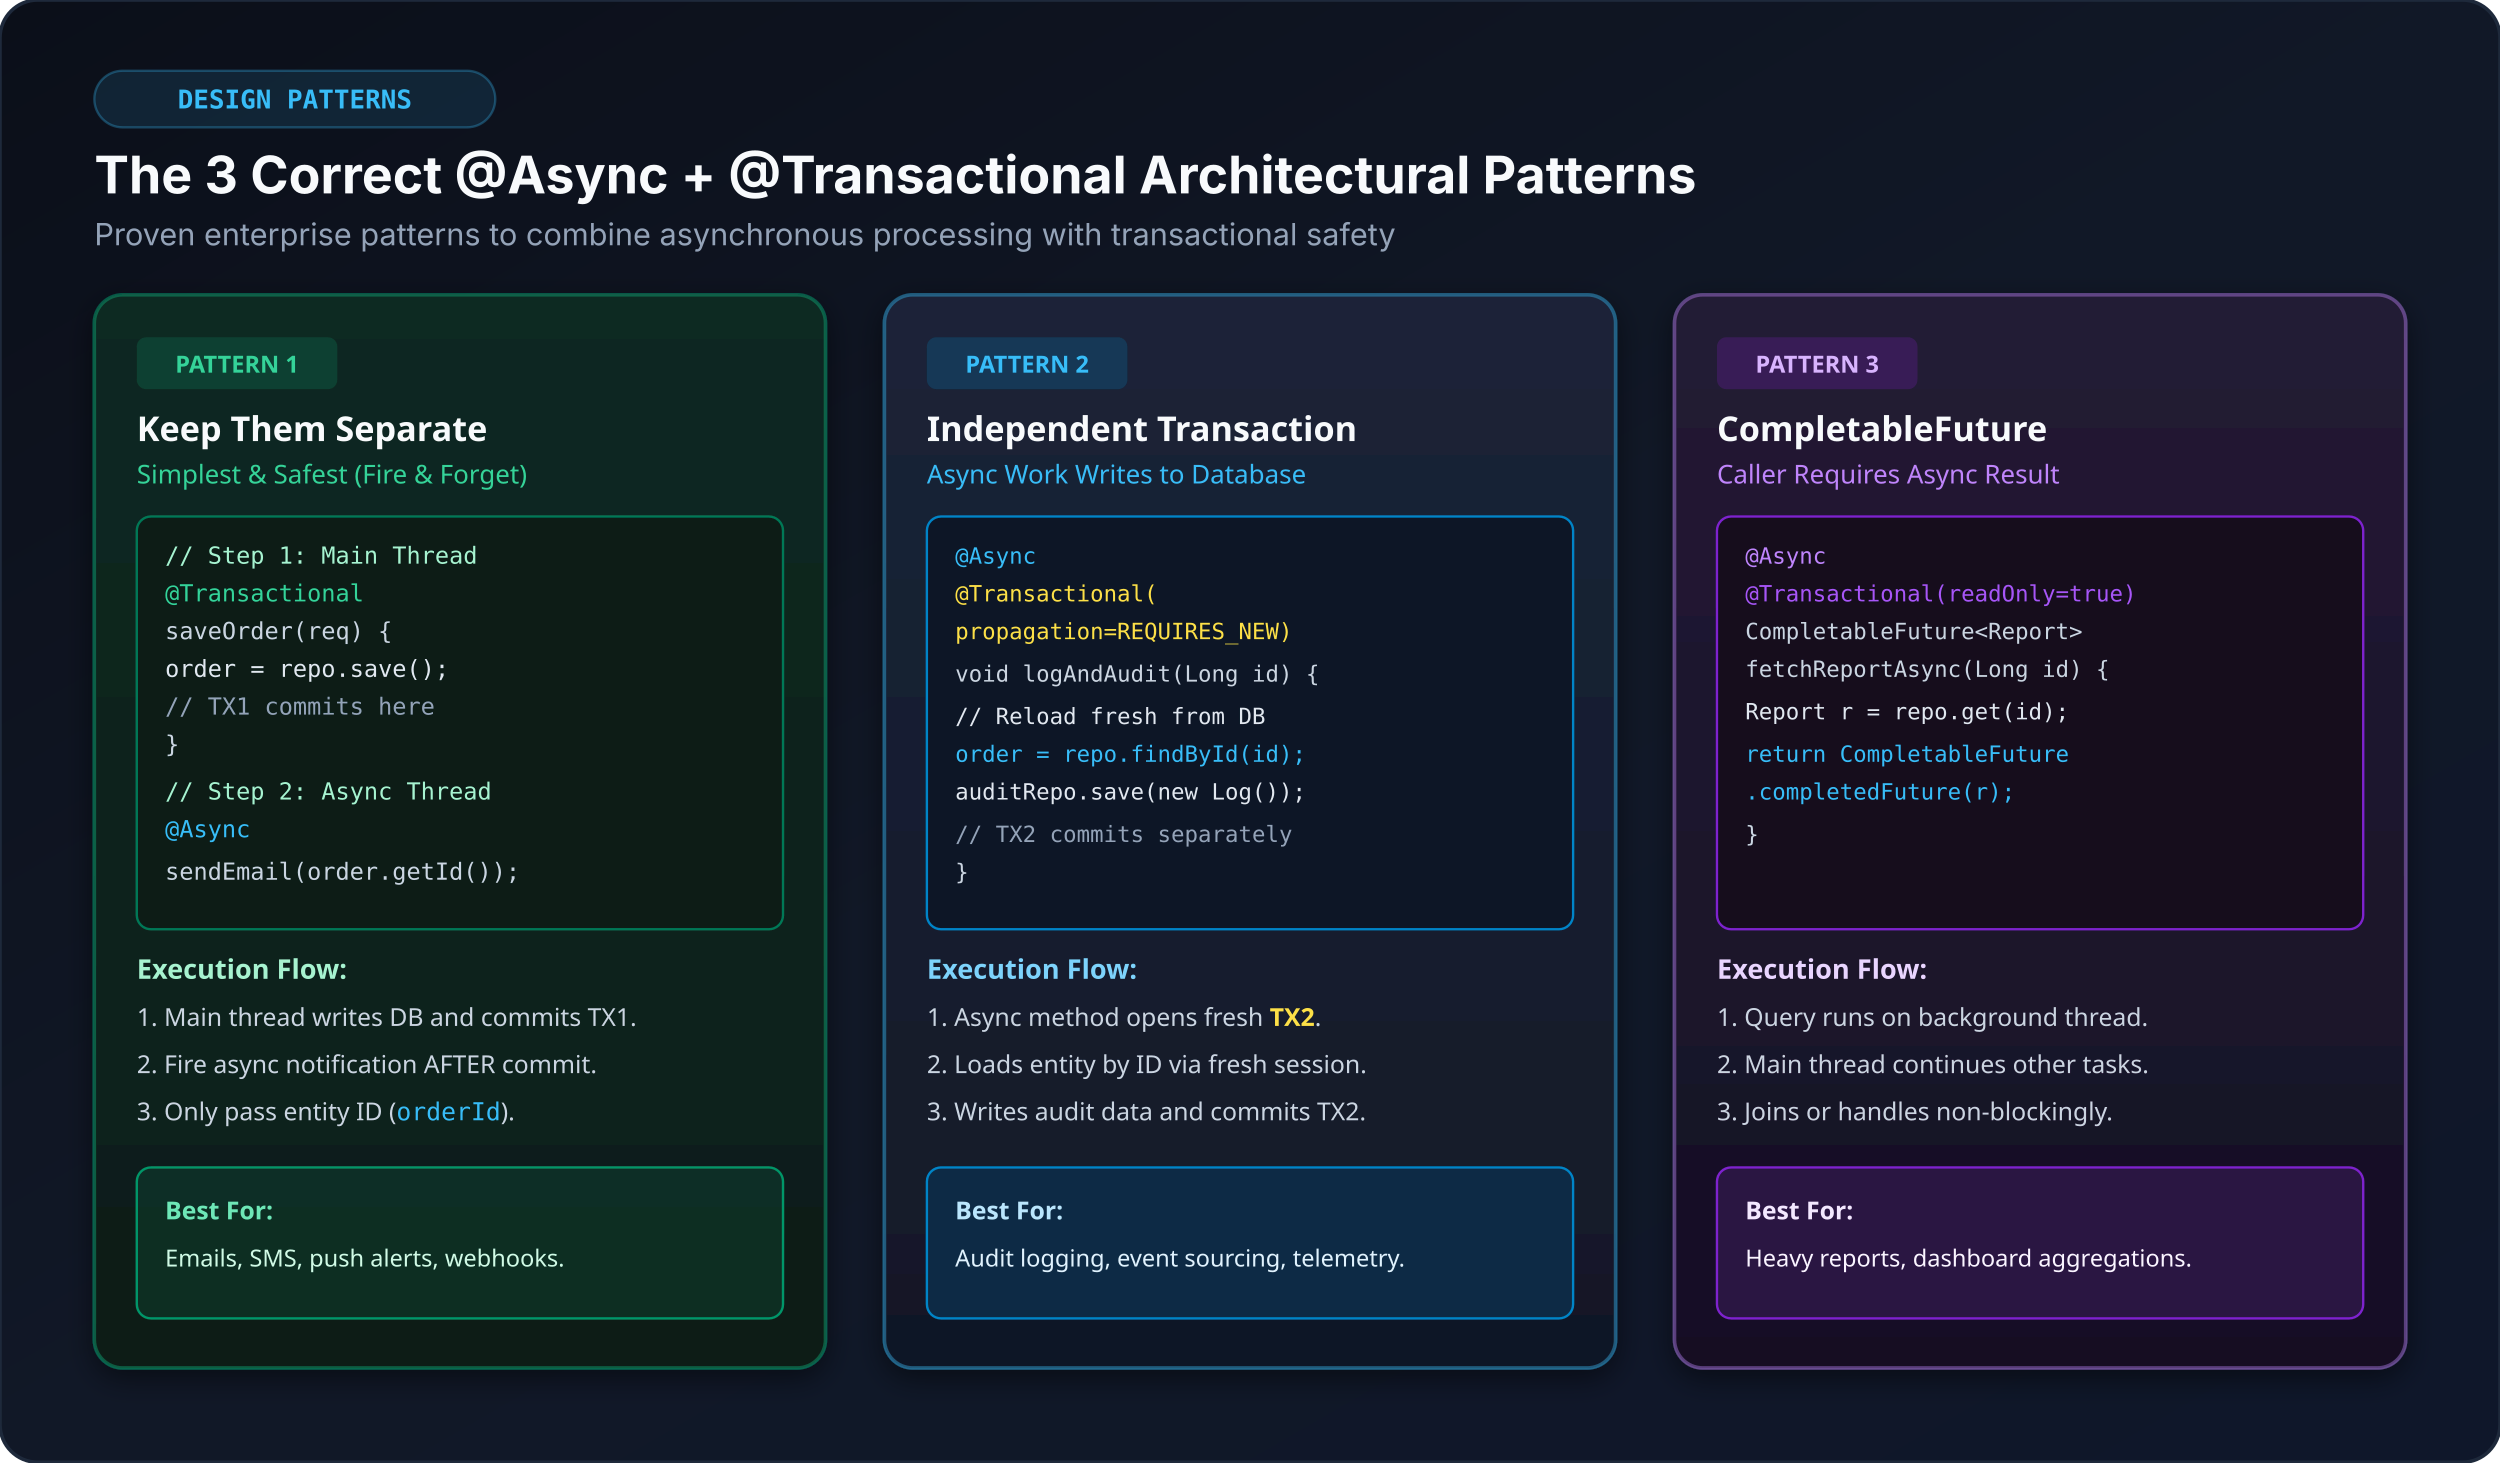
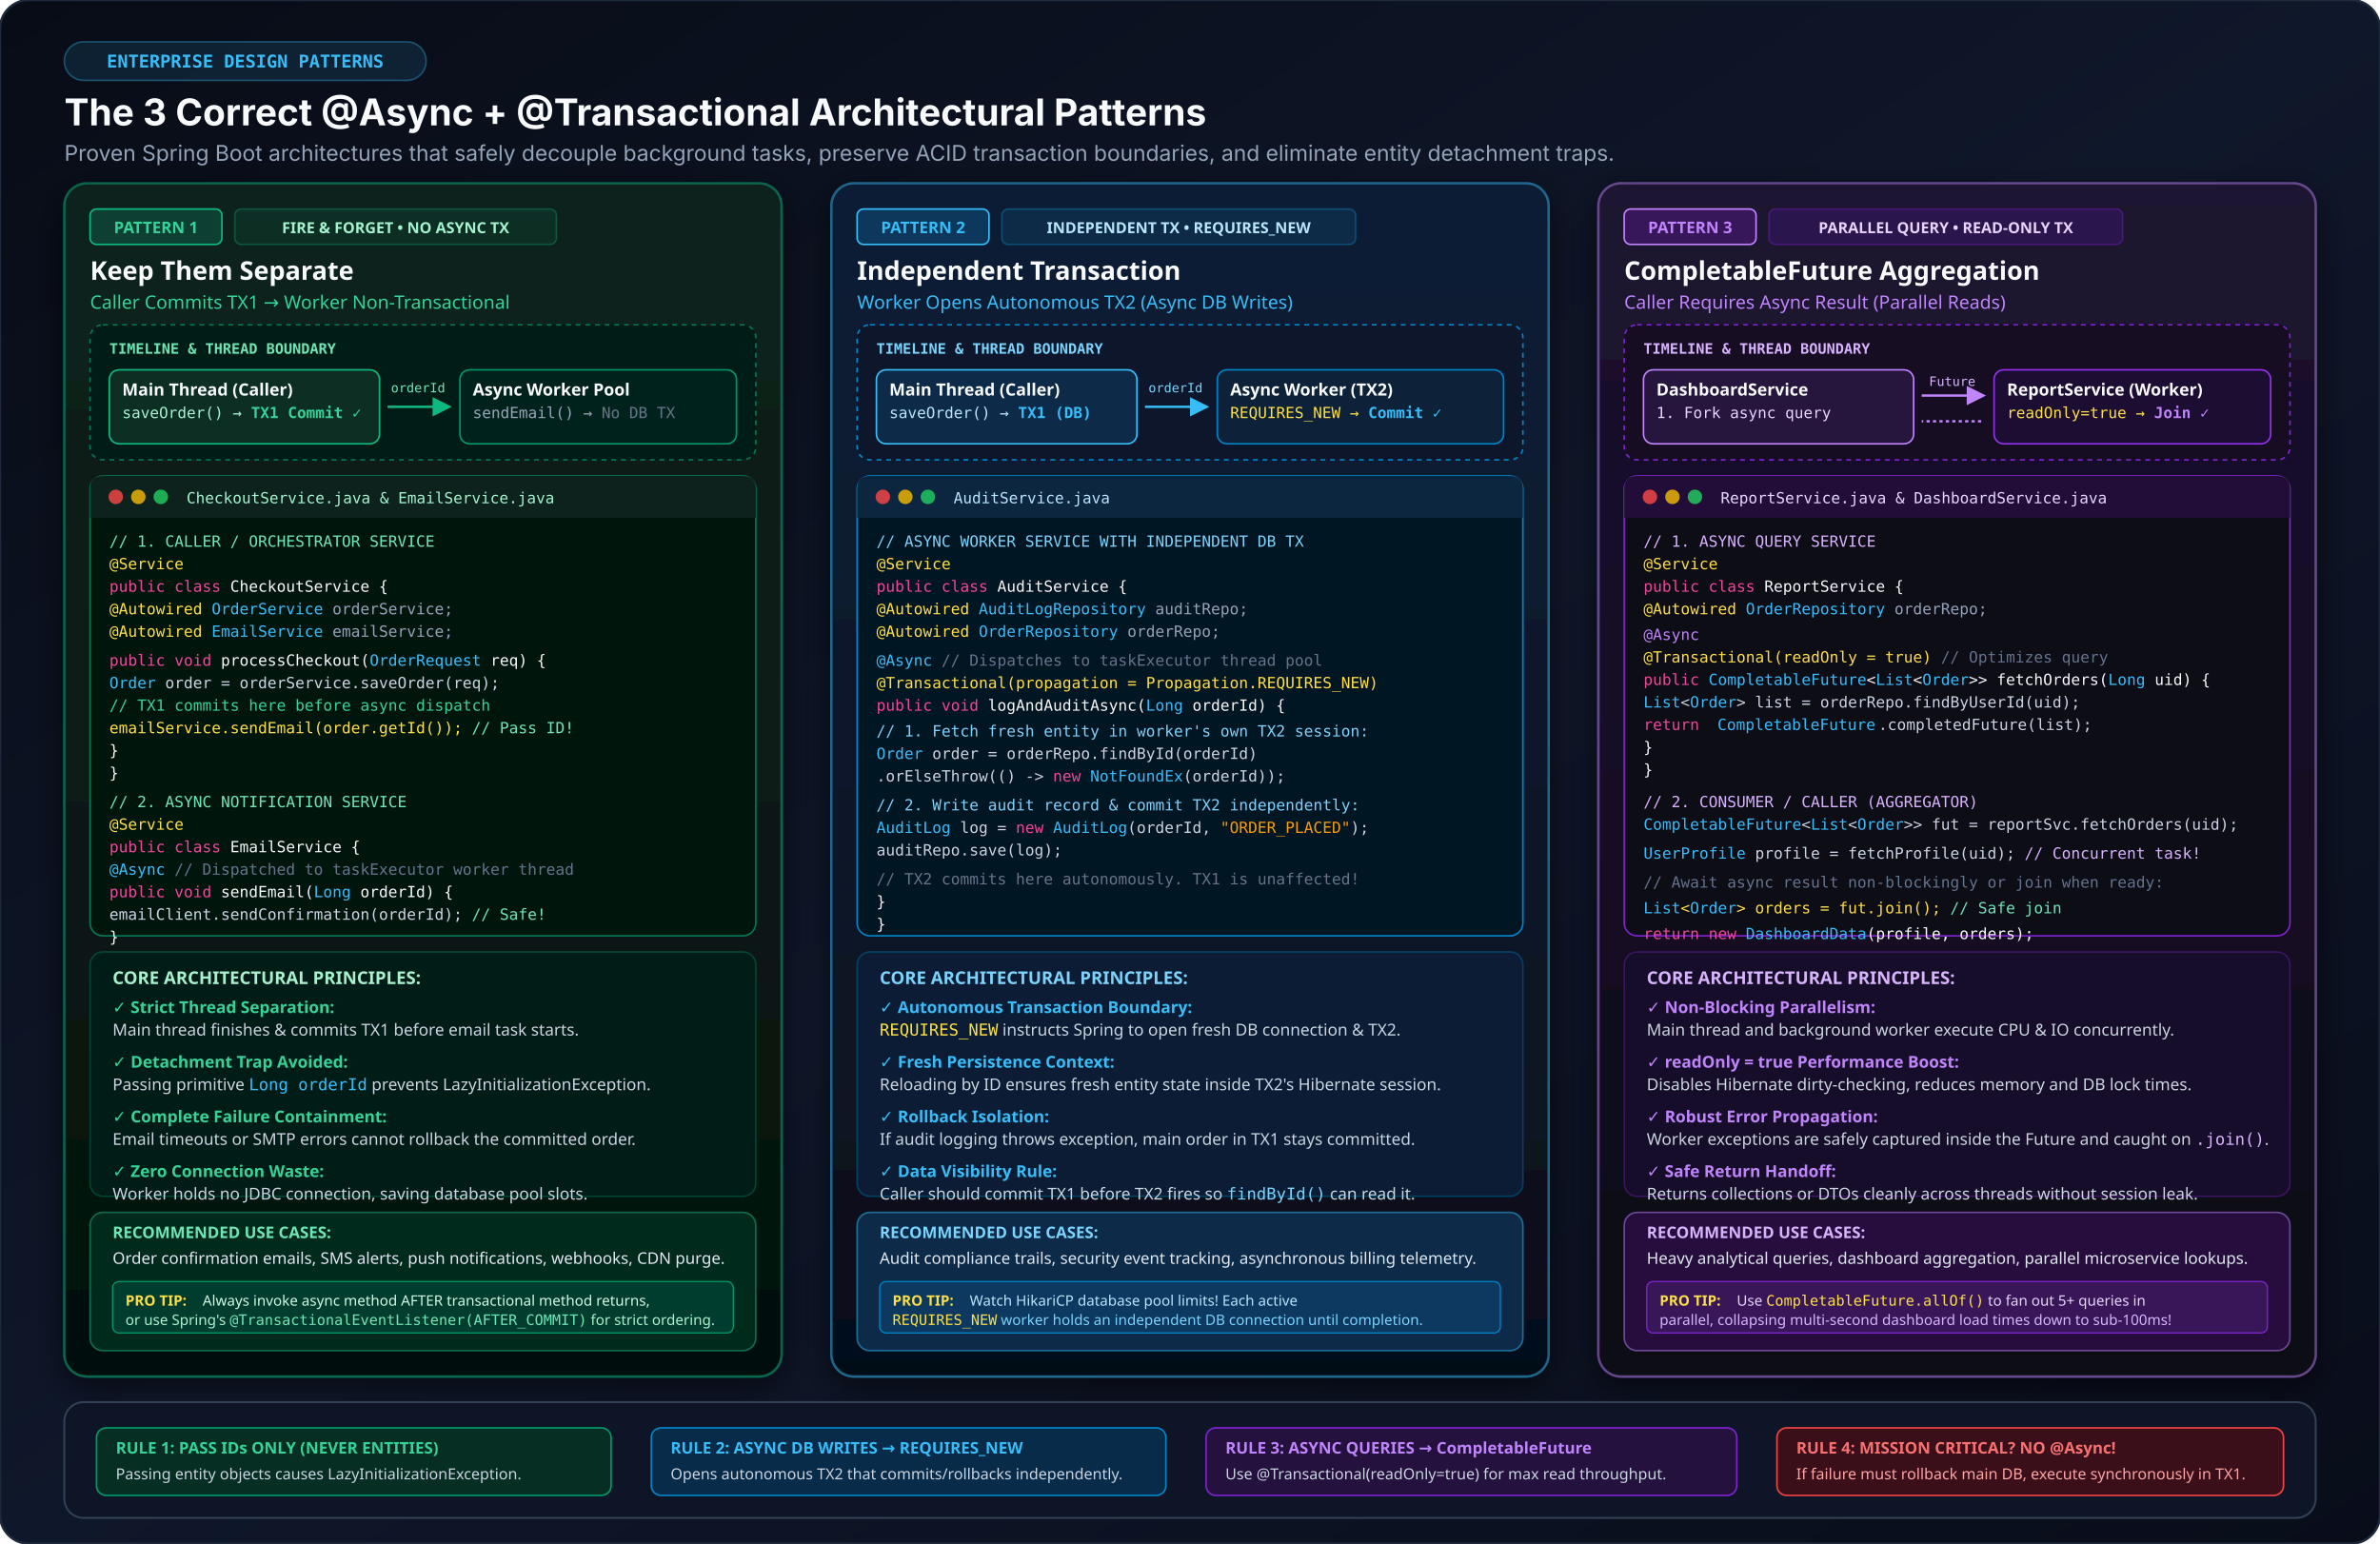
- <svg xmlns="http://www.w3.org/2000/svg" viewBox="0 0 1060 620" width="100%" height="100%">
+ <svg xmlns="http://www.w3.org/2000/svg" viewBox="0 0 1480 960" width="100%" height="100%">
  <defs>
    <linearGradient id="bg-grad-16-3" x1="0%" y1="0%" x2="100%" y2="100%">
-       <stop offset="0%" stop-color="#0b0f19" />
-       <stop offset="50%" stop-color="#111827" />
-       <stop offset="100%" stop-color="#0f172a" />
+       <stop offset="0%" stop-color="#080c16" />
+       <stop offset="50%" stop-color="#0f172a" />
+       <stop offset="100%" stop-color="#090d1a" />
    </linearGradient>
    <linearGradient id="p1-card" x1="0%" y1="0%" x2="0%" y2="100%">
-       <stop offset="0%" stop-color="#0f2922" />
-       <stop offset="100%" stop-color="#0a1d18" />
+       <stop offset="0%" stop-color="#0c231c" />
+       <stop offset="60%" stop-color="#081813" />
+       <stop offset="100%" stop-color="#05100d" />
    </linearGradient>
    <linearGradient id="p2-card" x1="0%" y1="0%" x2="0%" y2="100%">
-       <stop offset="0%" stop-color="#1b2438" />
-       <stop offset="100%" stop-color="#111827" />
+       <stop offset="0%" stop-color="#0e1f36" />
+       <stop offset="60%" stop-color="#0a1626" />
+       <stop offset="100%" stop-color="#060e19" />
    </linearGradient>
    <linearGradient id="p3-card" x1="0%" y1="0%" x2="0%" y2="100%">
-       <stop offset="0%" stop-color="#241b35" />
-       <stop offset="100%" stop-color="#150f24" />
+       <stop offset="0%" stop-color="#1c1330" />
+       <stop offset="60%" stop-color="#130d22" />
+       <stop offset="100%" stop-color="#0b0714" />
    </linearGradient>
-     <filter id="shadow-16-3" x="-5%" y="-5%" width="110%" height="115%">
-       <feDropShadow dx="0" dy="4" stdDeviation="6" flood-color="#000000" flood-opacity="0.5" />
+     <filter id="shadow-card" x="-4%" y="-3%" width="108%" height="110%">
+       <feDropShadow dx="0" dy="6" stdDeviation="10" flood-color="#000000" flood-opacity="0.6" />
    </filter>
+     <marker id="arrow-emerald" markerWidth="8" markerHeight="8" refX="6" refY="4" orient="auto">
+       <path d="M 0 0 L 8 4 L 0 8 z" fill="#10b981" />
+     </marker>
+     <marker id="arrow-sky" markerWidth="8" markerHeight="8" refX="6" refY="4" orient="auto">
+       <path d="M 0 0 L 8 4 L 0 8 z" fill="#38bdf8" />
+     </marker>
+     <marker id="arrow-purple" markerWidth="8" markerHeight="8" refX="6" refY="4" orient="auto">
+       <path d="M 0 0 L 8 4 L 0 8 z" fill="#c084fc" />
+     </marker>
  </defs>
-   <rect width="1060" height="620" rx="16" fill="url(#bg-grad-16-3)" stroke="#1e293b" stroke-width="1.5" />
-   <g transform="translate(40, 30)">
-     <rect x="0" y="0" width="170" height="24" rx="12" fill="#38bdf8" fill-opacity="0.12" stroke="#38bdf8" stroke-opacity="0.3" />
-     <text x="85" y="16" font-family="'JetBrains Mono', Consolas, monospace" font-size="11" font-weight="600" fill="#38bdf8" text-anchor="middle">DESIGN PATTERNS</text>
-     <text x="0" y="52" font-family="system-ui, -apple-system, sans-serif" font-size="22" font-weight="700" fill="#f8fafc">
+   <rect width="1480" height="960" rx="18" fill="url(#bg-grad-16-3)" stroke="#1e293b" stroke-width="1.5" />
+   <g transform="translate(40, 26)">
+     <rect x="0" y="0" width="225" height="24" rx="12" fill="#38bdf8" fill-opacity="0.12" stroke="#38bdf8" stroke-opacity="0.35" />
+     <text x="112.5" y="16" font-family="'JetBrains Mono', Consolas, monospace" font-size="11" font-weight="600" fill="#38bdf8" text-anchor="middle">ENTERPRISE DESIGN PATTERNS</text>
+     <text x="0" y="52" font-family="system-ui, -apple-system, sans-serif" font-size="23" font-weight="700" fill="#f8fafc">
      The 3 Correct @Async + @Transactional Architectural Patterns
    </text>
-     <text x="0" y="74" font-family="system-ui, -apple-system, sans-serif" font-size="13" fill="#94a3b8">
-       Proven enterprise patterns to combine asynchronous processing with transactional safety
+     <text x="0" y="74" font-family="system-ui, -apple-system, sans-serif" font-size="13.5" fill="#94a3b8">
+       Proven Spring Boot architectures that safely decouple background tasks, preserve ACID transaction boundaries, and eliminate entity detachment traps.
    </text>
  </g>
-   <g transform="translate(40, 125)">
-     <g filter="url(#shadow-16-3)">
-       <rect width="310" height="455" rx="12" fill="url(#p1-card)" stroke="#10b981" stroke-opacity="0.4" stroke-width="1.5" />
-       <g transform="translate(18, 18)">
-         <rect x="0" y="0" width="85" height="22" rx="4" fill="#047857" fill-opacity="0.3" />
-         <text x="42.5" y="15" font-family="system-ui, sans-serif" font-size="10" font-weight="700" fill="#34d399" text-anchor="middle">PATTERN 1</text>
-         <text x="0" y="44" font-family="system-ui, sans-serif" font-size="14.5" font-weight="700" fill="#f8fafc">Keep Them Separate</text>
-         <text x="0" y="62" font-family="system-ui, sans-serif" font-size="11" fill="#34d399">Simplest &amp; Safest (Fire &amp; Forget)</text>
-         <rect x="0" y="76" width="274" height="175" rx="6" fill="#081c17" stroke="#047857" />
-         <g transform="translate(12, 76)" font-family="'JetBrains Mono', monospace" font-size="10">
-           <text y="20" fill="#a7f3d0">// Step 1: Main Thread</text>
-           <text y="36" fill="#34d399">@Transactional</text>
-           <text y="52" fill="#cbd5e1">saveOrder(req) {</text>
-           <text y="68" fill="#e2e8f0">  order = repo.save();</text>
-           <text y="84" fill="#94a3b8">  // TX1 commits here</text>
-           <text y="100" fill="#cbd5e1">}</text>
-           <text y="120" fill="#a7f3d0">// Step 2: Async Thread</text>
-           <text y="136" fill="#38bdf8">@Async</text>
-           <text y="154" fill="#cbd5e1">sendEmail(order.getId());</text>
-         </g>
-         <text x="0" y="272" font-family="system-ui, sans-serif" font-size="11.5" font-weight="700" fill="#a7f3d0">Execution Flow:</text>
-         <text x="0" y="292" font-family="system-ui, sans-serif" font-size="10.5" fill="#cbd5e1">1. Main thread writes DB and commits TX1.</text>
-         <text x="0" y="312" font-family="system-ui, sans-serif" font-size="10.5" fill="#cbd5e1">2. Fire async notification AFTER commit.</text>
-         <text x="0" y="332" font-family="system-ui, sans-serif" font-size="10.5" fill="#cbd5e1">3. Only pass entity ID (<tspan font-family="'JetBrains Mono', monospace" fill="#38bdf8">orderId</tspan>).</text>
-         <rect x="0" y="352" width="274" height="64" rx="6" fill="#064e3b" fill-opacity="0.35" stroke="#059669" />
-         <text x="12" y="374" font-family="system-ui, sans-serif" font-size="10.5" font-weight="700" fill="#6ee7b7">Best For:</text>
-         <text x="12" y="394" font-family="system-ui, sans-serif" font-size="10" fill="#d1fae5">Emails, SMS, push alerts, webhooks.</text>
-       </g>
-     </g>
-     <g transform="translate(335, 0)" filter="url(#shadow-16-3)">
-       <rect width="310" height="455" rx="12" fill="url(#p2-card)" stroke="#38bdf8" stroke-opacity="0.4" stroke-width="1.5" />
-       <g transform="translate(18, 18)">
-         <rect x="0" y="0" width="85" height="22" rx="4" fill="#0369a1" fill-opacity="0.3" />
-         <text x="42.5" y="15" font-family="system-ui, sans-serif" font-size="10" font-weight="700" fill="#38bdf8" text-anchor="middle">PATTERN 2</text>
-         <text x="0" y="44" font-family="system-ui, sans-serif" font-size="14.5" font-weight="700" fill="#f8fafc">Independent Transaction</text>
-         <text x="0" y="62" font-family="system-ui, sans-serif" font-size="11" fill="#38bdf8">Async Work Writes to Database</text>
-         <rect x="0" y="76" width="274" height="175" rx="6" fill="#0c1626" stroke="#0284c7" />
-         <g transform="translate(12, 76)" font-family="'JetBrains Mono', monospace" font-size="9.5">
-           <text y="20" fill="#38bdf8">@Async</text>
-           <text y="36" fill="#fde047">@Transactional(</text>
-           <text y="52" fill="#fde047">  propagation=REQUIRES_NEW)</text>
-           <text y="70" fill="#cbd5e1">void logAndAudit(Long id) {</text>
-           <text y="88" fill="#e2e8f0">  // Reload fresh from DB</text>
-           <text y="104" fill="#38bdf8">  order = repo.findById(id);</text>
-           <text y="120" fill="#e2e8f0">  auditRepo.save(new Log());</text>
-           <text y="138" fill="#94a3b8">  // TX2 commits separately</text>
-           <text y="154" fill="#cbd5e1">}</text>
-         </g>
-         <text x="0" y="272" font-family="system-ui, sans-serif" font-size="11.5" font-weight="700" fill="#7dd3fc">Execution Flow:</text>
-         <text x="0" y="292" font-family="system-ui, sans-serif" font-size="10.5" fill="#cbd5e1">1. Async method opens fresh <tspan font-weight="700" fill="#fde047">TX2</tspan>.</text>
-         <text x="0" y="312" font-family="system-ui, sans-serif" font-size="10.5" fill="#cbd5e1">2. Loads entity by ID via fresh session.</text>
-         <text x="0" y="332" font-family="system-ui, sans-serif" font-size="10.5" fill="#cbd5e1">3. Writes audit data and commits TX2.</text>
-         <rect x="0" y="352" width="274" height="64" rx="6" fill="#075985" fill-opacity="0.3" stroke="#0284c7" />
-         <text x="12" y="374" font-family="system-ui, sans-serif" font-size="10.5" font-weight="700" fill="#bae6fd">Best For:</text>
-         <text x="12" y="394" font-family="system-ui, sans-serif" font-size="10" fill="#e0f2fe">Audit logging, event sourcing, telemetry.</text>
-       </g>
-     </g>
-     <g transform="translate(670, 0)" filter="url(#shadow-16-3)">
-       <rect width="310" height="455" rx="12" fill="url(#p3-card)" stroke="#c084fc" stroke-opacity="0.4" stroke-width="1.5" />
-       <g transform="translate(18, 18)">
-         <rect x="0" y="0" width="85" height="22" rx="4" fill="#6b21a8" fill-opacity="0.3" />
-         <text x="42.5" y="15" font-family="system-ui, sans-serif" font-size="10" font-weight="700" fill="#d8b4fe" text-anchor="middle">PATTERN 3</text>
-         <text x="0" y="44" font-family="system-ui, sans-serif" font-size="14.5" font-weight="700" fill="#f8fafc">CompletableFuture</text>
-         <text x="0" y="62" font-family="system-ui, sans-serif" font-size="11" fill="#c084fc">Caller Requires Async Result</text>
-         <rect x="0" y="76" width="274" height="175" rx="6" fill="#130e1f" stroke="#7e22ce" />
-         <g transform="translate(12, 76)" font-family="'JetBrains Mono', monospace" font-size="9.5">
-           <text y="20" fill="#c084fc">@Async</text>
-           <text y="36" fill="#a855f7">@Transactional(readOnly=true)</text>
-           <text y="52" fill="#cbd5e1">CompletableFuture&lt;Report&gt;</text>
-           <text y="68" fill="#cbd5e1">fetchReportAsync(Long id) {</text>
-           <text y="86" fill="#e2e8f0">  Report r = repo.get(id);</text>
-           <text y="104" fill="#38bdf8">  return CompletableFuture</text>
-           <text y="120" fill="#38bdf8">    .completedFuture(r);</text>
-           <text y="138" fill="#cbd5e1">}</text>
-         </g>
-         <text x="0" y="272" font-family="system-ui, sans-serif" font-size="11.5" font-weight="700" fill="#e9d5ff">Execution Flow:</text>
-         <text x="0" y="292" font-family="system-ui, sans-serif" font-size="10.5" fill="#cbd5e1">1. Query runs on background thread.</text>
-         <text x="0" y="312" font-family="system-ui, sans-serif" font-size="10.5" fill="#cbd5e1">2. Main thread continues other tasks.</text>
-         <text x="0" y="332" font-family="system-ui, sans-serif" font-size="10.5" fill="#cbd5e1">3. Joins or handles non-blockingly.</text>
-         <rect x="0" y="352" width="274" height="64" rx="6" fill="#581c87" fill-opacity="0.3" stroke="#7e22ce" />
-         <text x="12" y="374" font-family="system-ui, sans-serif" font-size="10.5" font-weight="700" fill="#f3e8ff">Best For:</text>
-         <text x="12" y="394" font-family="system-ui, sans-serif" font-size="10" fill="#faf5ff">Heavy reports, dashboard aggregations.</text>
+   <g transform="translate(40, 114)" filter="url(#shadow-card)">
+     <rect width="446" height="742" rx="14" fill="url(#p1-card)" stroke="#10b981" stroke-opacity="0.45" stroke-width="1.5" />
+     <g transform="translate(16, 16)">
+       <rect x="0" y="0" width="82" height="22" rx="4" fill="#047857" fill-opacity="0.35" stroke="#10b981" stroke-width="1" />
+       <text x="41" y="15" font-family="system-ui, sans-serif" font-size="10" font-weight="700" fill="#34d399" text-anchor="middle">PATTERN 1</text>
+       <rect x="90" y="0" width="200" height="22" rx="4" fill="#064e3b" fill-opacity="0.3" stroke="#059669" stroke-opacity="0.4" />
+       <text x="190" y="15" font-family="system-ui, sans-serif" font-size="9.5" font-weight="600" fill="#a7f3d0" text-anchor="middle">FIRE &amp; FORGET • NO ASYNC TX</text>
+       <text x="0" y="44" font-family="system-ui, sans-serif" font-size="16" font-weight="700" fill="#f8fafc">Keep Them Separate</text>
+       <text x="0" y="62" font-family="system-ui, sans-serif" font-size="11.5" font-weight="500" fill="#34d399">Caller Commits TX1 → Worker Non-Transactional</text>
+     </g>
+     <g transform="translate(16, 88)">
+       <rect width="414" height="84" rx="8" fill="#051a14" stroke="#047857" stroke-width="1" stroke-dasharray="3,3" />
+       <text x="12" y="18" font-family="'JetBrains Mono', monospace" font-size="9" font-weight="700" fill="#6ee7b7">TIMELINE &amp; THREAD BOUNDARY</text>
+       <rect x="12" y="28" width="168" height="46" rx="6" fill="#0c2e24" stroke="#10b981" stroke-width="1" />
+       <text x="20" y="44" font-family="system-ui, sans-serif" font-size="10.5" font-weight="700" fill="#f8fafc">Main Thread (Caller)</text>
+       <text x="20" y="58" font-family="'JetBrains Mono', monospace" font-size="9.5" fill="#a7f3d0">saveOrder() → <tspan font-weight="700" fill="#34d399">TX1 Commit ✓</tspan>
+       </text>
+       <path d="M 185 51 L 222 51" fill="none" stroke="#10b981" stroke-width="1.5" marker-end="url(#arrow-emerald)" />
+       <text x="204" y="42" font-family="'JetBrains Mono', monospace" font-size="8" fill="#6ee7b7" text-anchor="middle">orderId</text>
+       <rect x="230" y="28" width="172" height="46" rx="6" fill="#06241c" stroke="#059669" stroke-width="1" />
+       <text x="238" y="44" font-family="system-ui, sans-serif" font-size="10.5" font-weight="700" fill="#f8fafc">Async Worker Pool</text>
+       <text x="238" y="58" font-family="'JetBrains Mono', monospace" font-size="9.5" fill="#94a3b8">sendEmail() → <tspan fill="#64748b">No DB TX</tspan>
+       </text>
+     </g>
+     <g transform="translate(16, 182)">
+       <rect width="414" height="286" rx="8" fill="#051410" stroke="#047857" stroke-width="1" />
+       <path d="M 0 8 Q 0 0 8 0 L 406 0 Q 414 0 414 8 L 414 26 L 0 26 Z" fill="#09241c" />
+       <circle cx="16" cy="13" r="4.5" fill="#ef4444" opacity="0.85" />
+       <circle cx="30" cy="13" r="4.5" fill="#eab308" opacity="0.85" />
+       <circle cx="44" cy="13" r="4.5" fill="#22c55e" opacity="0.85" />
+       <text x="60" y="17" font-family="'JetBrains Mono', monospace" font-size="9.5" fill="#a7f3d0">CheckoutService.java &amp; EmailService.java</text>
+       <g transform="translate(12, 28)" font-family="'JetBrains Mono', Consolas, monospace" font-size="9.6">
+         <text y="16" fill="#6ee7b7">// 1. CALLER / ORCHESTRATOR SERVICE</text>
+         <text y="30" fill="#fde047">@Service</text>
+         <text y="44" fill="#f8fafc">
+           <tspan fill="#ec4899">public class</tspan> CheckoutService {</text>
+         <text y="58" fill="#94a3b8">
+           <tspan fill="#fde047">@Autowired</tspan>
+           <tspan fill="#38bdf8">OrderService</tspan> orderService;</text>
+         <text y="72" fill="#94a3b8">
+           <tspan fill="#fde047">@Autowired</tspan>
+           <tspan fill="#38bdf8">EmailService</tspan> emailService;</text>
+         <text y="90" fill="#f8fafc">
+           <tspan fill="#ec4899">public void</tspan> processCheckout(<tspan fill="#38bdf8">OrderRequest</tspan> req) {</text>
+         <text y="104" fill="#cbd5e1">
+           <tspan fill="#38bdf8">Order</tspan> order = orderService.saveOrder(req);</text>
+         <text y="118" fill="#64748b">
+           <tspan fill="#34d399">// TX1 commits here before async dispatch</tspan>
+         </text>
+         <text y="132" fill="#fde047">    emailService.sendEmail(order.getId()); <tspan fill="#6ee7b7">// Pass ID!</tspan>
+         </text>
+         <text y="146" fill="#f8fafc">  }</text>
+         <text y="160" fill="#f8fafc">}</text>
+         <text y="178" fill="#6ee7b7">// 2. ASYNC NOTIFICATION SERVICE</text>
+         <text y="192" fill="#fde047">@Service</text>
+         <text y="206" fill="#f8fafc">
+           <tspan fill="#ec4899">public class</tspan> EmailService {</text>
+         <text y="220" fill="#38bdf8">  @Async <tspan fill="#64748b">// Dispatched to taskExecutor worker thread</tspan>
+         </text>
+         <text y="234" fill="#f8fafc">
+           <tspan fill="#ec4899">public void</tspan> sendEmail(<tspan fill="#38bdf8">Long</tspan> orderId) {</text>
+         <text y="248" fill="#cbd5e1">    emailClient.sendConfirmation(orderId); <tspan fill="#6ee7b7">// Safe!</tspan>
+         </text>
+         <text y="262" fill="#f8fafc">  }</text>
+         <text y="276" fill="#f8fafc">}</text>
+       </g>
+     </g>
+     <g transform="translate(16, 478)">
+       <rect width="414" height="152" rx="8" fill="#061c16" stroke="#059669" stroke-opacity="0.35" stroke-width="1" />
+       <text x="14" y="20" font-family="system-ui, sans-serif" font-size="11" font-weight="700" fill="#a7f3d0">CORE ARCHITECTURAL PRINCIPLES:</text>
+       <g transform="translate(14, 38)" font-family="system-ui, sans-serif" font-size="10.2">
+         <text y="0" fill="#34d399" font-weight="700">✓ Strict Thread Separation:</text>
+         <text y="14" fill="#cbd5e1">Main thread finishes &amp; commits TX1 before email task starts.</text>
+         <text y="34" fill="#34d399" font-weight="700">✓ Detachment Trap Avoided:</text>
+         <text y="48" fill="#cbd5e1">Passing primitive <tspan font-family="'JetBrains Mono', monospace" fill="#38bdf8">Long orderId</tspan> prevents LazyInitializationException.</text>
+         <text y="68" fill="#34d399" font-weight="700">✓ Complete Failure Containment:</text>
+         <text y="82" fill="#cbd5e1">Email timeouts or SMTP errors cannot rollback the committed order.</text>
+         <text y="102" fill="#34d399" font-weight="700">✓ Zero Connection Waste:</text>
+         <text y="116" fill="#cbd5e1">Worker holds no JDBC connection, saving database pool slots.</text>
+       </g>
+     </g>
+     <g transform="translate(16, 640)">
+       <rect width="414" height="86" rx="8" fill="#04291f" stroke="#10b981" stroke-opacity="0.5" stroke-width="1" />
+       <g transform="translate(14, 16)">
+         <text x="0" y="0" font-family="system-ui, sans-serif" font-size="10" font-weight="700" fill="#6ee7b7">RECOMMENDED USE CASES:</text>
+         <text x="0" y="16" font-family="system-ui, sans-serif" font-size="10" fill="#e2e8f0">Order confirmation emails, SMS alerts, push notifications, webhooks, CDN purge.</text>
+         <rect x="0" y="27" width="386" height="32" rx="4" fill="#063d2e" stroke="#059669" stroke-width="0.8" />
+         <text x="8" y="42" font-family="system-ui, sans-serif" font-size="9" font-weight="700" fill="#fde047">PRO TIP:</text>
+         <text x="56" y="42" font-family="system-ui, sans-serif" font-size="9" fill="#d1fae5">Always invoke async method AFTER transactional method returns,</text>
+         <text x="8" y="54" font-family="system-ui, sans-serif" font-size="9" fill="#a7f3d0">or use Spring's <tspan font-family="'JetBrains Mono', monospace" fill="#6ee7b7">@TransactionalEventListener(AFTER_COMMIT)</tspan> for strict ordering.</text>
+       </g>
+     </g>
+   </g>
+   <g transform="translate(517, 114)" filter="url(#shadow-card)">
+     <rect width="446" height="742" rx="14" fill="url(#p2-card)" stroke="#38bdf8" stroke-opacity="0.45" stroke-width="1.5" />
+     <g transform="translate(16, 16)">
+       <rect x="0" y="0" width="82" height="22" rx="4" fill="#0369a1" fill-opacity="0.35" stroke="#38bdf8" stroke-width="1" />
+       <text x="41" y="15" font-family="system-ui, sans-serif" font-size="10" font-weight="700" fill="#38bdf8" text-anchor="middle">PATTERN 2</text>
+       <rect x="90" y="0" width="220" height="22" rx="4" fill="#0c4a6e" fill-opacity="0.3" stroke="#0284c7" stroke-opacity="0.4" />
+       <text x="200" y="15" font-family="system-ui, sans-serif" font-size="9.5" font-weight="600" fill="#bae6fd" text-anchor="middle">INDEPENDENT TX • REQUIRES_NEW</text>
+       <text x="0" y="44" font-family="system-ui, sans-serif" font-size="16" font-weight="700" fill="#f8fafc">Independent Transaction</text>
+       <text x="0" y="62" font-family="system-ui, sans-serif" font-size="11.5" font-weight="500" fill="#38bdf8">Worker Opens Autonomous TX2 (Async DB Writes)</text>
+     </g>
+     <g transform="translate(16, 88)">
+       <rect width="414" height="84" rx="8" fill="#08182b" stroke="#0284c7" stroke-width="1" stroke-dasharray="3,3" />
+       <text x="12" y="18" font-family="'JetBrains Mono', monospace" font-size="9" font-weight="700" fill="#7dd3fc">TIMELINE &amp; THREAD BOUNDARY</text>
+       <rect x="12" y="28" width="162" height="46" rx="6" fill="#0f2b48" stroke="#38bdf8" stroke-width="1" />
+       <text x="20" y="44" font-family="system-ui, sans-serif" font-size="10.5" font-weight="700" fill="#f8fafc">Main Thread (Caller)</text>
+       <text x="20" y="58" font-family="'JetBrains Mono', monospace" font-size="9.5" fill="#bae6fd">saveOrder() → <tspan font-weight="700" fill="#38bdf8">TX1 (DB)</tspan>
+       </text>
+       <path d="M 179 51 L 216 51" fill="none" stroke="#38bdf8" stroke-width="1.5" marker-end="url(#arrow-sky)" />
+       <text x="198" y="42" font-family="'JetBrains Mono', monospace" font-size="8" fill="#7dd3fc" text-anchor="middle">orderId</text>
+       <rect x="224" y="28" width="178" height="46" rx="6" fill="#0a2139" stroke="#0284c7" stroke-width="1" />
+       <text x="232" y="44" font-family="system-ui, sans-serif" font-size="10.5" font-weight="700" fill="#f8fafc">Async Worker (TX2)</text>
+       <text x="232" y="58" font-family="'JetBrains Mono', monospace" font-size="9.5" fill="#fde047">REQUIRES_NEW → <tspan font-weight="700" fill="#38bdf8">Commit ✓</tspan>
+       </text>
+     </g>
+     <g transform="translate(16, 182)">
+       <rect width="414" height="286" rx="8" fill="#061220" stroke="#0284c7" stroke-width="1" />
+       <path d="M 0 8 Q 0 0 8 0 L 406 0 Q 414 0 414 8 L 414 26 L 0 26 Z" fill="#0c2540" />
+       <circle cx="16" cy="13" r="4.5" fill="#ef4444" opacity="0.85" />
+       <circle cx="30" cy="13" r="4.5" fill="#eab308" opacity="0.85" />
+       <circle cx="44" cy="13" r="4.5" fill="#22c55e" opacity="0.85" />
+       <text x="60" y="17" font-family="'JetBrains Mono', monospace" font-size="9.5" fill="#bae6fd">AuditService.java</text>
+       <g transform="translate(12, 28)" font-family="'JetBrains Mono', Consolas, monospace" font-size="9.6">
+         <text y="16" fill="#7dd3fc">// ASYNC WORKER SERVICE WITH INDEPENDENT DB TX</text>
+         <text y="30" fill="#fde047">@Service</text>
+         <text y="44" fill="#f8fafc">
+           <tspan fill="#ec4899">public class</tspan> AuditService {</text>
+         <text y="58" fill="#94a3b8">
+           <tspan fill="#fde047">@Autowired</tspan>
+           <tspan fill="#38bdf8">AuditLogRepository</tspan> auditRepo;</text>
+         <text y="72" fill="#94a3b8">
+           <tspan fill="#fde047">@Autowired</tspan>
+           <tspan fill="#38bdf8">OrderRepository</tspan> orderRepo;</text>
+         <text y="90" fill="#38bdf8">  @Async <tspan fill="#64748b">// Dispatches to taskExecutor thread pool</tspan>
+         </text>
+         <text y="104" fill="#fde047">  @Transactional(propagation = Propagation.REQUIRES_NEW)</text>
+         <text y="118" fill="#f8fafc">
+           <tspan fill="#ec4899">public void</tspan> logAndAuditAsync(<tspan fill="#38bdf8">Long</tspan> orderId) {</text>
+         <text y="134" fill="#7dd3fc">    // 1. Fetch fresh entity in worker's own TX2 session:</text>
+         <text y="148" fill="#cbd5e1">
+           <tspan fill="#38bdf8">Order</tspan> order = orderRepo.findById(orderId)</text>
+         <text y="162" fill="#cbd5e1">        .orElseThrow(() -&gt; <tspan fill="#ec4899">new</tspan>
+           <tspan fill="#38bdf8">NotFoundEx</tspan>(orderId));</text>
+         <text y="180" fill="#7dd3fc">    // 2. Write audit record &amp; commit TX2 independently:</text>
+         <text y="194" fill="#cbd5e1">
+           <tspan fill="#38bdf8">AuditLog</tspan> log = <tspan fill="#ec4899">new</tspan>
+           <tspan fill="#38bdf8">AuditLog</tspan>(orderId, <tspan fill="#f59e0b">"ORDER_PLACED"</tspan>);</text>
+         <text y="208" fill="#cbd5e1">    auditRepo.save(log);</text>
+         <text y="226" fill="#64748b">    // TX2 commits here autonomously. TX1 is unaffected!</text>
+         <text y="240" fill="#f8fafc">  }</text>
+         <text y="254" fill="#f8fafc">}</text>
+       </g>
+     </g>
+     <g transform="translate(16, 478)">
+       <rect width="414" height="152" rx="8" fill="#081e35" stroke="#0284c7" stroke-opacity="0.35" stroke-width="1" />
+       <text x="14" y="20" font-family="system-ui, sans-serif" font-size="11" font-weight="700" fill="#7dd3fc">CORE ARCHITECTURAL PRINCIPLES:</text>
+       <g transform="translate(14, 38)" font-family="system-ui, sans-serif" font-size="10.2">
+         <text y="0" fill="#38bdf8" font-weight="700">✓ Autonomous Transaction Boundary:</text>
+         <text y="14" fill="#cbd5e1">
+           <tspan font-family="'JetBrains Mono', monospace" fill="#fde047">REQUIRES_NEW</tspan> instructs Spring to open fresh DB connection &amp; TX2.</text>
+         <text y="34" fill="#38bdf8" font-weight="700">✓ Fresh Persistence Context:</text>
+         <text y="48" fill="#cbd5e1">Reloading by ID ensures fresh entity state inside TX2's Hibernate session.</text>
+         <text y="68" fill="#38bdf8" font-weight="700">✓ Rollback Isolation:</text>
+         <text y="82" fill="#cbd5e1">If audit logging throws exception, main order in TX1 stays committed.</text>
+         <text y="102" fill="#38bdf8" font-weight="700">✓ Data Visibility Rule:</text>
+         <text y="116" fill="#cbd5e1">Caller should commit TX1 before TX2 fires so <tspan font-family="'JetBrains Mono', monospace" fill="#7dd3fc">findById()</tspan> can read it.</text>
+       </g>
+     </g>
+     <g transform="translate(16, 640)">
+       <rect width="414" height="86" rx="8" fill="#082b4a" stroke="#38bdf8" stroke-opacity="0.5" stroke-width="1" />
+       <g transform="translate(14, 16)">
+         <text x="0" y="0" font-family="system-ui, sans-serif" font-size="10" font-weight="700" fill="#7dd3fc">RECOMMENDED USE CASES:</text>
+         <text x="0" y="16" font-family="system-ui, sans-serif" font-size="10" fill="#e2e8f0">Audit compliance trails, security event tracking, asynchronous billing telemetry.</text>
+         <rect x="0" y="27" width="386" height="32" rx="4" fill="#0b3860" stroke="#0284c7" stroke-width="0.8" />
+         <text x="8" y="42" font-family="system-ui, sans-serif" font-size="9" font-weight="700" fill="#fde047">PRO TIP:</text>
+         <text x="56" y="42" font-family="system-ui, sans-serif" font-size="9" fill="#bae6fd">Watch HikariCP database pool limits! Each active</text>
+         <text x="8" y="54" font-family="system-ui, sans-serif" font-size="9" fill="#7dd3fc">
+           <tspan font-family="'JetBrains Mono', monospace" fill="#fde047">REQUIRES_NEW</tspan> worker holds an independent DB connection until completion.</text>
+       </g>
+     </g>
+   </g>
+   <g transform="translate(994, 114)" filter="url(#shadow-card)">
+     <rect width="446" height="742" rx="14" fill="url(#p3-card)" stroke="#c084fc" stroke-opacity="0.45" stroke-width="1.5" />
+     <g transform="translate(16, 16)">
+       <rect x="0" y="0" width="82" height="22" rx="4" fill="#6b21a8" fill-opacity="0.35" stroke="#c084fc" stroke-width="1" />
+       <text x="41" y="15" font-family="system-ui, sans-serif" font-size="10" font-weight="700" fill="#c084fc" text-anchor="middle">PATTERN 3</text>
+       <rect x="90" y="0" width="220" height="22" rx="4" fill="#4c1d95" fill-opacity="0.3" stroke="#7e22ce" stroke-opacity="0.4" />
+       <text x="200" y="15" font-family="system-ui, sans-serif" font-size="9.5" font-weight="600" fill="#e9d5ff" text-anchor="middle">PARALLEL QUERY • READ-ONLY TX</text>
+       <text x="0" y="44" font-family="system-ui, sans-serif" font-size="16" font-weight="700" fill="#f8fafc">CompletableFuture Aggregation</text>
+       <text x="0" y="62" font-family="system-ui, sans-serif" font-size="11.5" font-weight="500" fill="#c084fc">Caller Requires Async Result (Parallel Reads)</text>
+     </g>
+     <g transform="translate(16, 88)">
+       <rect width="414" height="84" rx="8" fill="#150c22" stroke="#7e22ce" stroke-width="1" stroke-dasharray="3,3" />
+       <text x="12" y="18" font-family="'JetBrains Mono', monospace" font-size="9" font-weight="700" fill="#d8b4fe">TIMELINE &amp; THREAD BOUNDARY</text>
+       <rect x="12" y="28" width="168" height="46" rx="6" fill="#25133d" stroke="#c084fc" stroke-width="1" />
+       <text x="20" y="44" font-family="system-ui, sans-serif" font-size="10.5" font-weight="700" fill="#f8fafc">DashboardService</text>
+       <text x="20" y="58" font-family="'JetBrains Mono', monospace" font-size="9.5" fill="#e9d5ff">1. Fork async query</text>
+       <path d="M 185 44 L 222 44" fill="none" stroke="#c084fc" stroke-width="1.5" marker-end="url(#arrow-purple)" />
+       <path d="M 222 60 L 185 60" fill="none" stroke="#c084fc" stroke-width="1.5" stroke-dasharray="2,2" />
+       <text x="204" y="38" font-family="'JetBrains Mono', monospace" font-size="8" fill="#d8b4fe" text-anchor="middle">Future</text>
+       <rect x="230" y="28" width="172" height="46" rx="6" fill="#1e0c33" stroke="#9333ea" stroke-width="1" />
+       <text x="238" y="44" font-family="system-ui, sans-serif" font-size="10.5" font-weight="700" fill="#f8fafc">ReportService (Worker)</text>
+       <text x="238" y="58" font-family="'JetBrains Mono', monospace" font-size="9.5" fill="#fde047">readOnly=true → <tspan font-weight="700" fill="#c084fc">Join ✓</tspan>
+       </text>
+     </g>
+     <g transform="translate(16, 182)">
+       <rect width="414" height="286" rx="8" fill="#0d0817" stroke="#7e22ce" stroke-width="1" />
+       <path d="M 0 8 Q 0 0 8 0 L 406 0 Q 414 0 414 8 L 414 26 L 0 26 Z" fill="#201138" />
+       <circle cx="16" cy="13" r="4.5" fill="#ef4444" opacity="0.85" />
+       <circle cx="30" cy="13" r="4.5" fill="#eab308" opacity="0.85" />
+       <circle cx="44" cy="13" r="4.5" fill="#22c55e" opacity="0.85" />
+       <text x="60" y="17" font-family="'JetBrains Mono', monospace" font-size="9.5" fill="#e9d5ff">ReportService.java &amp; DashboardService.java</text>
+       <g transform="translate(12, 28)" font-family="'JetBrains Mono', Consolas, monospace" font-size="9.6">
+         <text y="16" fill="#d8b4fe">// 1. ASYNC QUERY SERVICE</text>
+         <text y="30" fill="#fde047">@Service</text>
+         <text y="44" fill="#f8fafc">
+           <tspan fill="#ec4899">public class</tspan> ReportService {</text>
+         <text y="58" fill="#94a3b8">
+           <tspan fill="#fde047">@Autowired</tspan>
+           <tspan fill="#38bdf8">OrderRepository</tspan> orderRepo;</text>
+         <text y="74" fill="#c084fc">  @Async</text>
+         <text y="88" fill="#fde047">  @Transactional(readOnly = true) <tspan fill="#64748b">// Optimizes query</tspan>
+         </text>
+         <text y="102" fill="#f8fafc">
+           <tspan fill="#ec4899">public</tspan>
+           <tspan fill="#38bdf8">CompletableFuture</tspan>&lt;<tspan fill="#38bdf8">List</tspan>&lt;<tspan fill="#38bdf8">Order</tspan>&gt;&gt; fetchOrders(<tspan fill="#38bdf8">Long</tspan> uid) {</text>
+         <text y="116" fill="#cbd5e1">
+           <tspan fill="#38bdf8">List</tspan>&lt;<tspan fill="#38bdf8">Order</tspan>&gt; list = orderRepo.findByUserId(uid);</text>
+         <text y="130" fill="#ec4899">    return</text>
+         <text x="46" y="130" fill="#38bdf8">CompletableFuture</text>
+         <text x="146" y="130" fill="#cbd5e1">.completedFuture(list);</text>
+         <text y="144" fill="#f8fafc">  }</text>
+         <text y="158" fill="#f8fafc">}</text>
+         <text y="178" fill="#d8b4fe">// 2. CONSUMER / CALLER (AGGREGATOR)</text>
+         <text y="192" fill="#cbd5e1">
+           <tspan fill="#38bdf8">CompletableFuture</tspan>&lt;<tspan fill="#38bdf8">List</tspan>&lt;<tspan fill="#38bdf8">Order</tspan>&gt;&gt; fut = reportSvc.fetchOrders(uid);</text>
+         <text y="210" fill="#cbd5e1">
+           <tspan fill="#38bdf8">UserProfile</tspan> profile = fetchProfile(uid); <tspan fill="#d8b4fe">// Concurrent task!</tspan>
+         </text>
+         <text y="228" fill="#64748b">// Await async result non-blockingly or join when ready:</text>
+         <text y="244" fill="#fde047">
+           <tspan fill="#38bdf8">List</tspan>&lt;<tspan fill="#38bdf8">Order</tspan>&gt; orders = fut.join(); <tspan fill="#6ee7b7">// Safe join</tspan>
+         </text>
+         <text y="260" fill="#f8fafc">
+           <tspan fill="#ec4899">return new</tspan>
+           <tspan fill="#38bdf8">DashboardData</tspan>(profile, orders);</text>
+       </g>
+     </g>
+     <g transform="translate(16, 478)">
+       <rect width="414" height="152" rx="8" fill="#180e29" stroke="#7e22ce" stroke-opacity="0.35" stroke-width="1" />
+       <text x="14" y="20" font-family="system-ui, sans-serif" font-size="11" font-weight="700" fill="#d8b4fe">CORE ARCHITECTURAL PRINCIPLES:</text>
+       <g transform="translate(14, 38)" font-family="system-ui, sans-serif" font-size="10.2">
+         <text y="0" fill="#c084fc" font-weight="700">✓ Non-Blocking Parallelism:</text>
+         <text y="14" fill="#cbd5e1">Main thread and background worker execute CPU &amp; IO concurrently.</text>
+         <text y="34" fill="#c084fc" font-weight="700">✓ readOnly = true Performance Boost:</text>
+         <text y="48" fill="#cbd5e1">Disables Hibernate dirty-checking, reduces memory and DB lock times.</text>
+         <text y="68" fill="#c084fc" font-weight="700">✓ Robust Error Propagation:</text>
+         <text y="82" fill="#cbd5e1">Worker exceptions are safely captured inside the Future and caught on <tspan font-family="'JetBrains Mono', monospace" fill="#d8b4fe">.join()</tspan>.</text>
+         <text y="102" fill="#c084fc" font-weight="700">✓ Safe Return Handoff:</text>
+         <text y="116" fill="#cbd5e1">Returns collections or DTOs cleanly across threads without session leak.</text>
+       </g>
+     </g>
+     <g transform="translate(16, 640)">
+       <rect width="414" height="86" rx="8" fill="#26103d" stroke="#c084fc" stroke-opacity="0.5" stroke-width="1" />
+       <g transform="translate(14, 16)">
+         <text x="0" y="0" font-family="system-ui, sans-serif" font-size="10" font-weight="700" fill="#d8b4fe">RECOMMENDED USE CASES:</text>
+         <text x="0" y="16" font-family="system-ui, sans-serif" font-size="10" fill="#e2e8f0">Heavy analytical queries, dashboard aggregation, parallel microservice lookups.</text>
+         <rect x="0" y="27" width="386" height="32" rx="4" fill="#381859" stroke="#7e22ce" stroke-width="0.8" />
+         <text x="8" y="42" font-family="system-ui, sans-serif" font-size="9" font-weight="700" fill="#fde047">PRO TIP:</text>
+         <text x="56" y="42" font-family="system-ui, sans-serif" font-size="9" fill="#e9d5ff">Use <tspan font-family="'JetBrains Mono', monospace" fill="#fde047">CompletableFuture.allOf()</tspan> to fan out 5+ queries in</text>
+         <text x="8" y="54" font-family="system-ui, sans-serif" font-size="9" fill="#d8b4fe">parallel, collapsing multi-second dashboard load times down to sub-100ms!</text>
+       </g>
+     </g>
+   </g>
+   <g transform="translate(40, 872)">
+     <rect width="1400" height="72" rx="12" fill="#0d1527" stroke="#334155" stroke-width="1.2" />
+     <g transform="translate(20, 16)">
+       <g transform="translate(0, 0)">
+         <rect x="0" y="0" width="320" height="42" rx="6" fill="#062e22" stroke="#059669" stroke-width="1" />
+         <text x="12" y="16" font-family="system-ui, sans-serif" font-size="10" font-weight="700" fill="#34d399">RULE 1: PASS IDs ONLY (NEVER ENTITIES)</text>
+         <text x="12" y="32" font-family="system-ui, sans-serif" font-size="9.5" fill="#cbd5e1">Passing entity objects causes LazyInitializationException.</text>
+       </g>
+       <g transform="translate(345, 0)">
+         <rect x="0" y="0" width="320" height="42" rx="6" fill="#082b4a" stroke="#0284c7" stroke-width="1" />
+         <text x="12" y="16" font-family="system-ui, sans-serif" font-size="10" font-weight="700" fill="#38bdf8">RULE 2: ASYNC DB WRITES → REQUIRES_NEW</text>
+         <text x="12" y="32" font-family="system-ui, sans-serif" font-size="9.5" fill="#cbd5e1">Opens autonomous TX2 that commits/rollbacks independently.</text>
+       </g>
+       <g transform="translate(690, 0)">
+         <rect x="0" y="0" width="330" height="42" rx="6" fill="#24113d" stroke="#7e22ce" stroke-width="1" />
+         <text x="12" y="16" font-family="system-ui, sans-serif" font-size="10" font-weight="700" fill="#c084fc">RULE 3: ASYNC QUERIES → CompletableFuture</text>
+         <text x="12" y="32" font-family="system-ui, sans-serif" font-size="9.5" fill="#cbd5e1">Use @Transactional(readOnly=true) for max read throughput.</text>
+       </g>
+       <g transform="translate(1045, 0)">
+         <rect x="0" y="0" width="315" height="42" rx="6" fill="#3b0f1a" stroke="#ef4444" stroke-width="1" />
+         <text x="12" y="16" font-family="system-ui, sans-serif" font-size="10" font-weight="700" fill="#f87171">RULE 4: MISSION CRITICAL? NO @Async!</text>
+         <text x="12" y="32" font-family="system-ui, sans-serif" font-size="9.5" fill="#fca5a5">If failure must rollback main DB, execute synchronously in TX1.</text>
      </g>
    </g>
  </g>
</svg>
